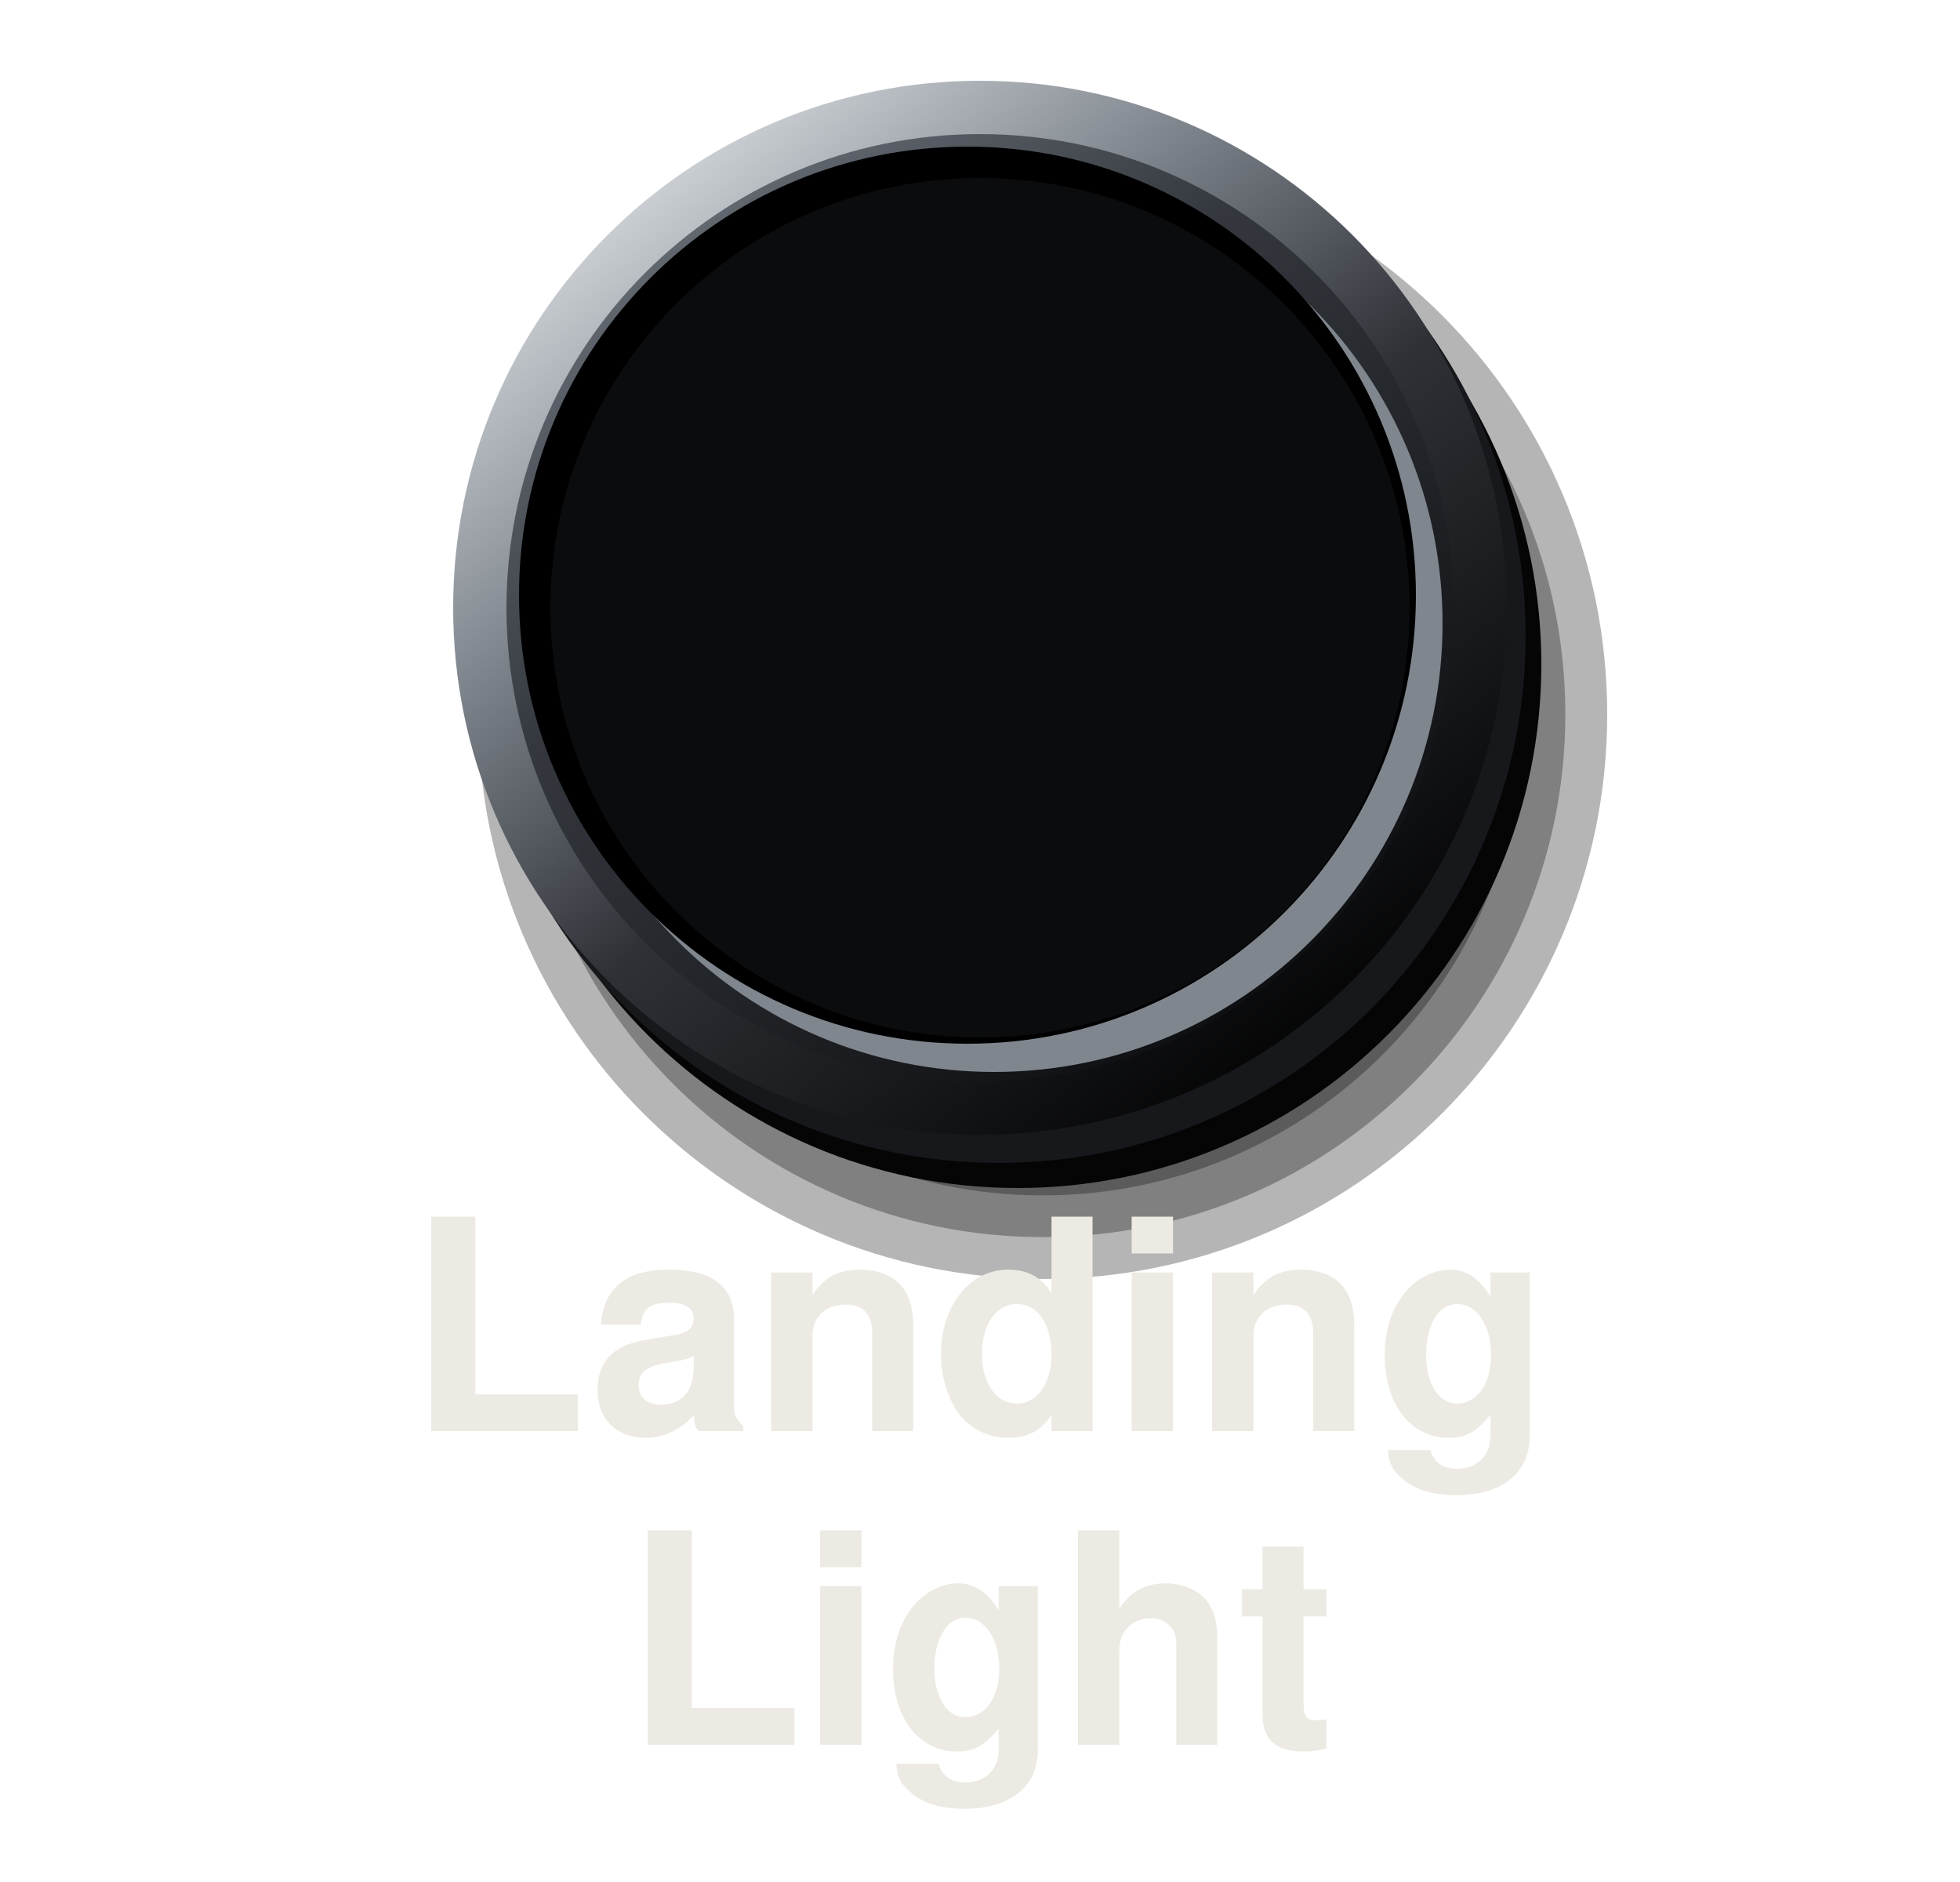
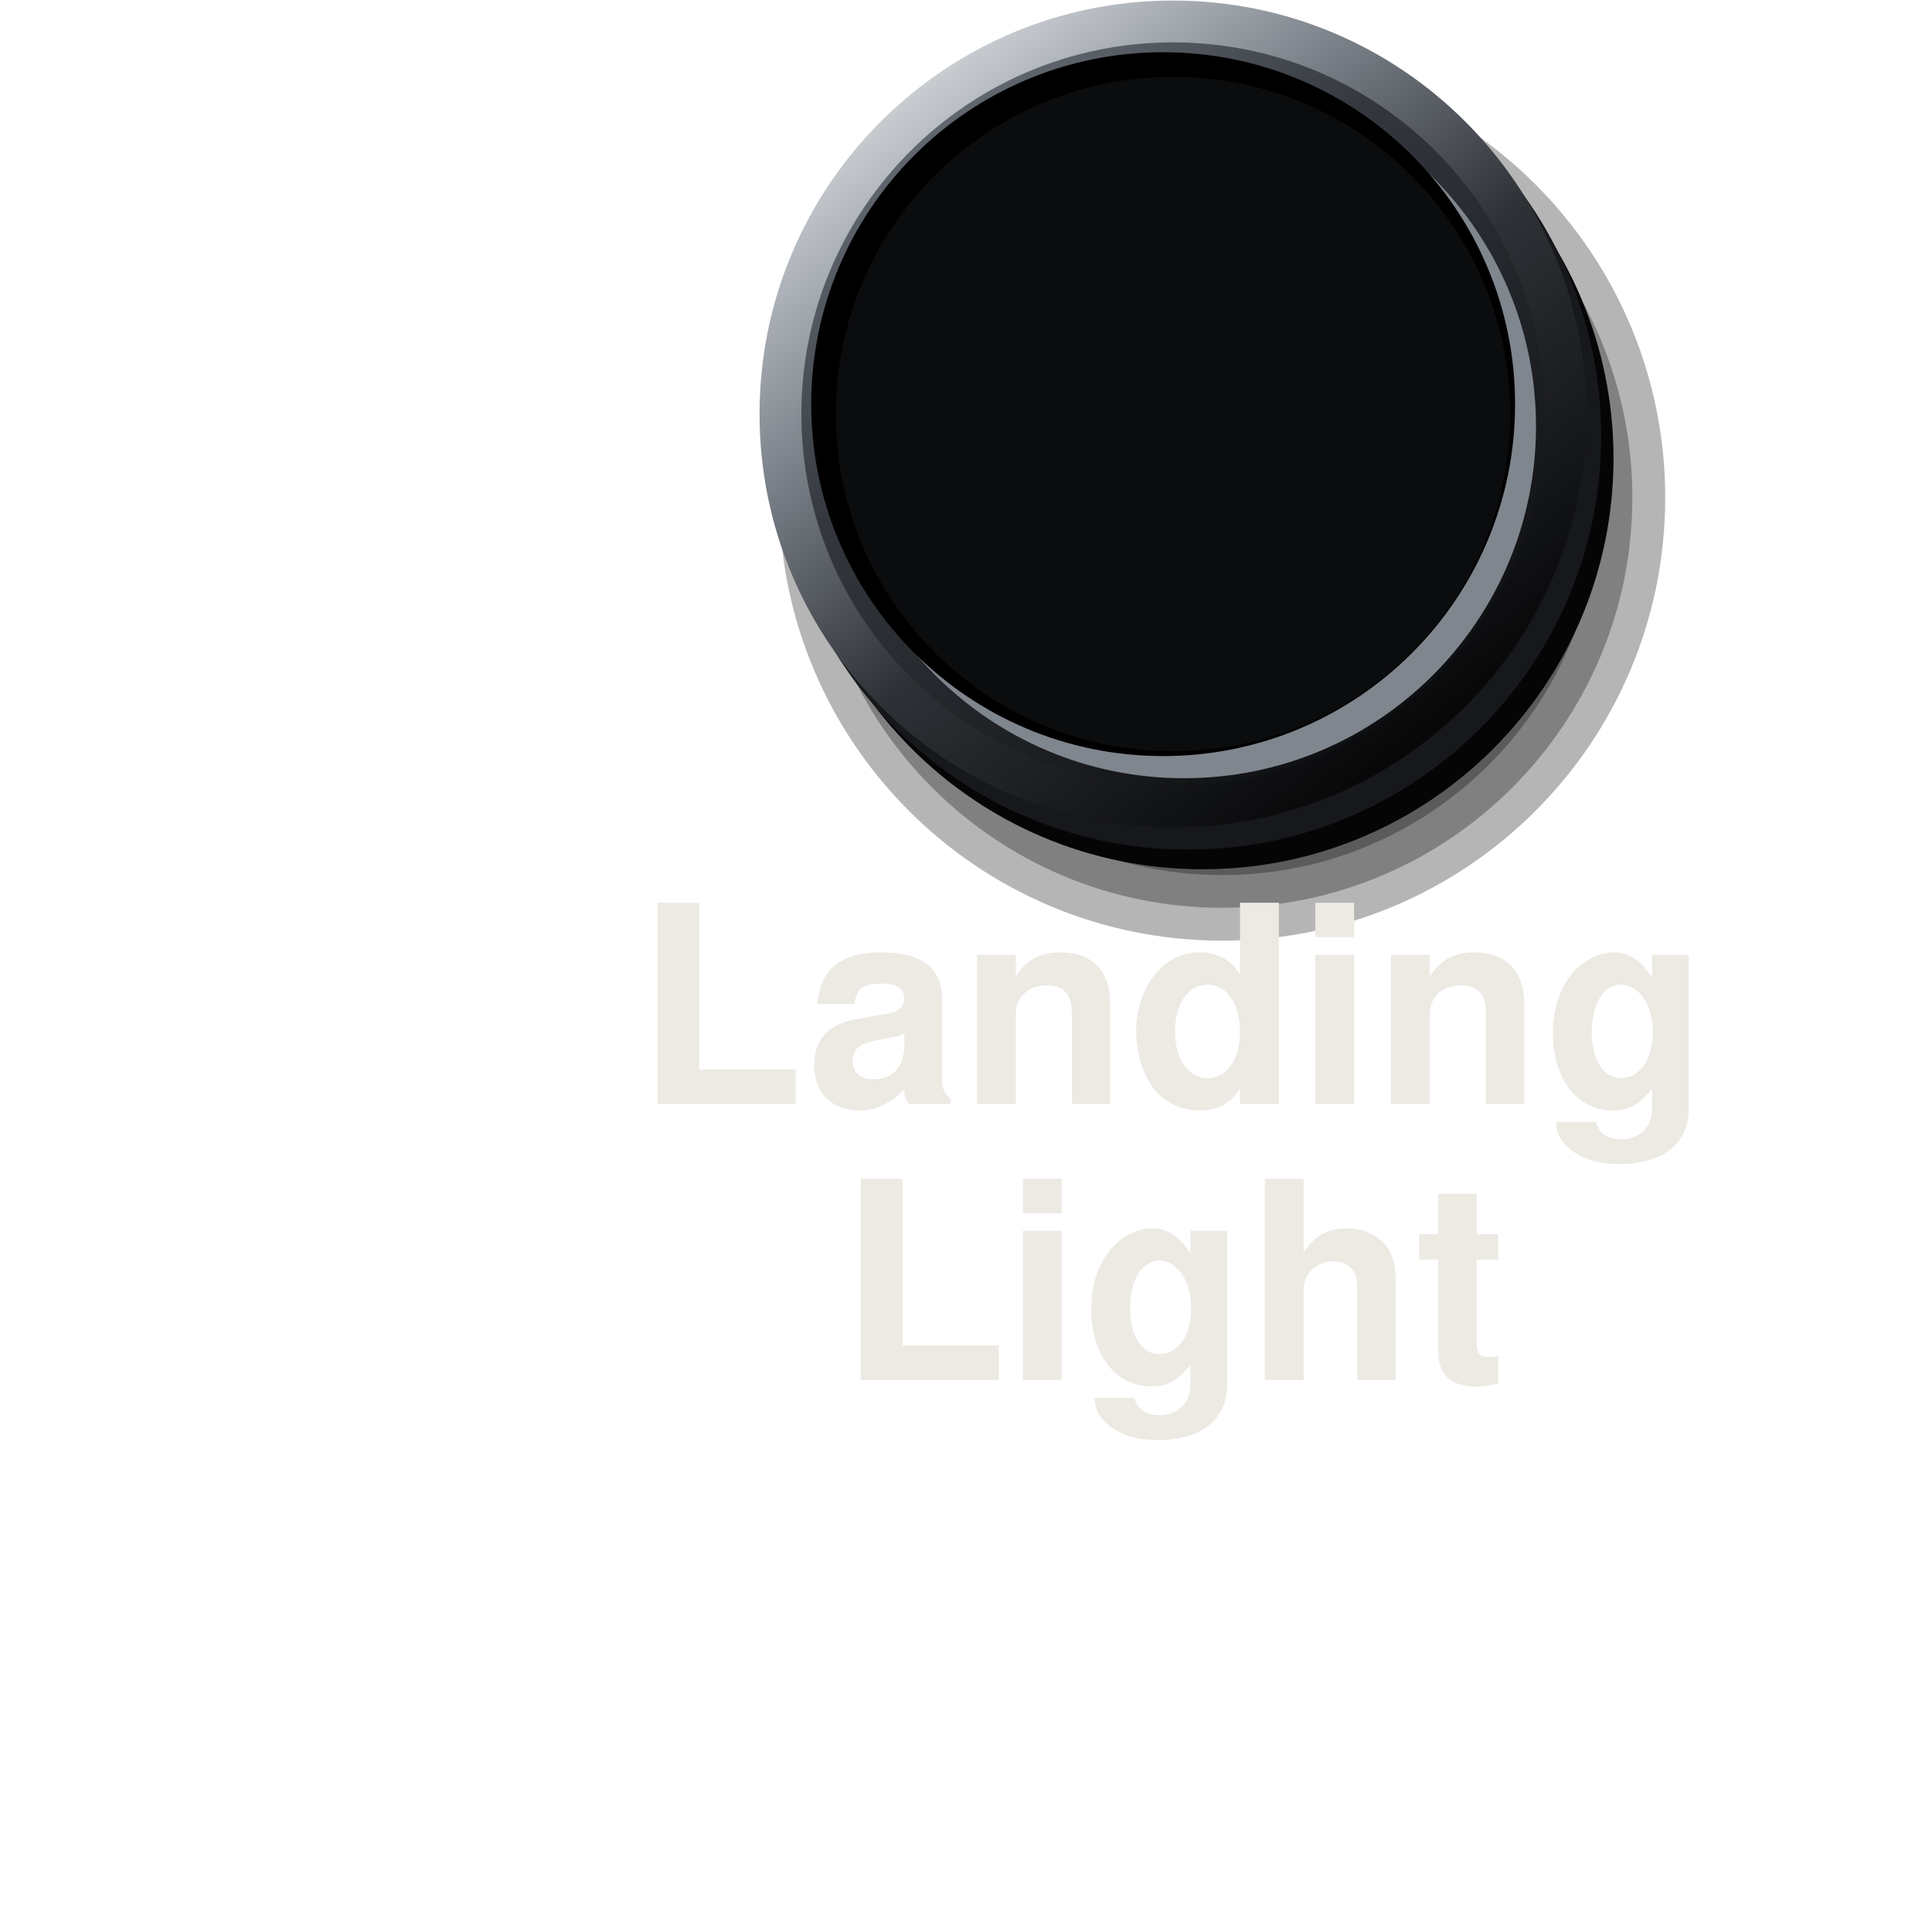
- <svg xmlns="http://www.w3.org/2000/svg" viewBox="0 0 100 96" width="100" height="96">
+ <svg xmlns="http://www.w3.org/2000/svg" viewBox="0 0 84 84" width="84" height="84">
  <defs>
    <linearGradient id="a" x1="0.15" y1="0.05" x2="0.85" y2="0.95">
      <stop offset="0" stop-color="#6B717A" />
      <stop offset="0.35" stop-color="#34383E" />
      <stop offset="0.72" stop-color="#1C1E22" />
      <stop offset="1" stop-color="#0B0C0E" />
    </linearGradient>
    <linearGradient id="b" x1="0.15" y1="0.05" x2="0.85" y2="0.95">
      <stop offset="0" stop-color="#DDE1E5" />
      <stop offset="0.3" stop-color="#7A8088" />
      <stop offset="0.55" stop-color="#2E3136" />
      <stop offset="1" stop-color="#000" />
    </linearGradient>
  </defs>
-   <g transform="translate(16.4 -7.4) scale(0.8)">
-     <circle cx="46" cy="54.8" r="36" fill="#000" fill-opacity="0.29" />
-     <circle cx="46" cy="54.8" r="33.33" fill="#000" fill-opacity="0.29" />
-     <circle cx="46" cy="54.8" r="30.67" fill="#000" fill-opacity="0.29" />
-     <circle cx="46" cy="54.8" r="28" fill="#000" fill-opacity="0.29" />
-     <circle cx="44.4" cy="51.6" r="33.4" fill="#050506" />
-     <circle cx="43.2" cy="49.8" r="33.6" fill="#16181B" />
-     <circle cx="42" cy="48" r="33.6" fill="url(#b)" />
-     <circle cx="42" cy="48" r="30.2" fill="url(#a)" />
-     <circle cx="42.9" cy="49" r="28.6" fill="#80868E" />
-     <circle cx="41.2" cy="47.2" r="28.6" fill="#000" />
-     <circle cx="42" cy="48" r="27.4" fill="#0B0C0E" />
+   <g data-knob="33.6" transform="translate(51 18) scale(0.535)">
+     <g transform="translate(-42 -48)">
+       <circle cx="46" cy="54.8" r="36" fill="#000" fill-opacity="0.29" />
+       <circle cx="46" cy="54.8" r="33.33" fill="#000" fill-opacity="0.29" />
+       <circle cx="46" cy="54.8" r="30.67" fill="#000" fill-opacity="0.29" />
+       <circle cx="46" cy="54.8" r="28" fill="#000" fill-opacity="0.29" />
+       <circle cx="44.4" cy="51.6" r="33.4" fill="#050506" />
+       <circle cx="43.2" cy="49.8" r="33.6" fill="#16181B" />
+       <circle cx="42" cy="48" r="33.6" fill="url(#b)" />
+       <circle cx="42" cy="48" r="30.2" fill="url(#a)" />
+       <circle cx="42.9" cy="49" r="28.6" fill="#80868E" />
+       <circle cx="41.2" cy="47.2" r="28.6" fill="#000" />
+       <circle cx="42" cy="48" r="27.4" fill="#0B0C0E" />
+     </g>
  </g>
-   <text x="50" y="73" font-size="15" font-family="Helvetica, Arial, sans-serif" font-weight="bold" fill="#ECEAE3" text-anchor="middle" data-lettering="secondary">Landing</text>
-   <text x="50" y="89" font-size="15" font-family="Helvetica, Arial, sans-serif" font-weight="bold" fill="#ECEAE3" text-anchor="middle" data-lettering="secondary">Light</text>
+   <text x="51" y="48" font-size="12" font-family="Helvetica, Arial, sans-serif" font-weight="bold" fill="#ECEAE3" text-anchor="middle" data-lettering="secondary">Landing</text>
+   <text x="51" y="60" font-size="12" font-family="Helvetica, Arial, sans-serif" font-weight="bold" fill="#ECEAE3" text-anchor="middle" data-lettering="secondary">Light</text>
</svg>
